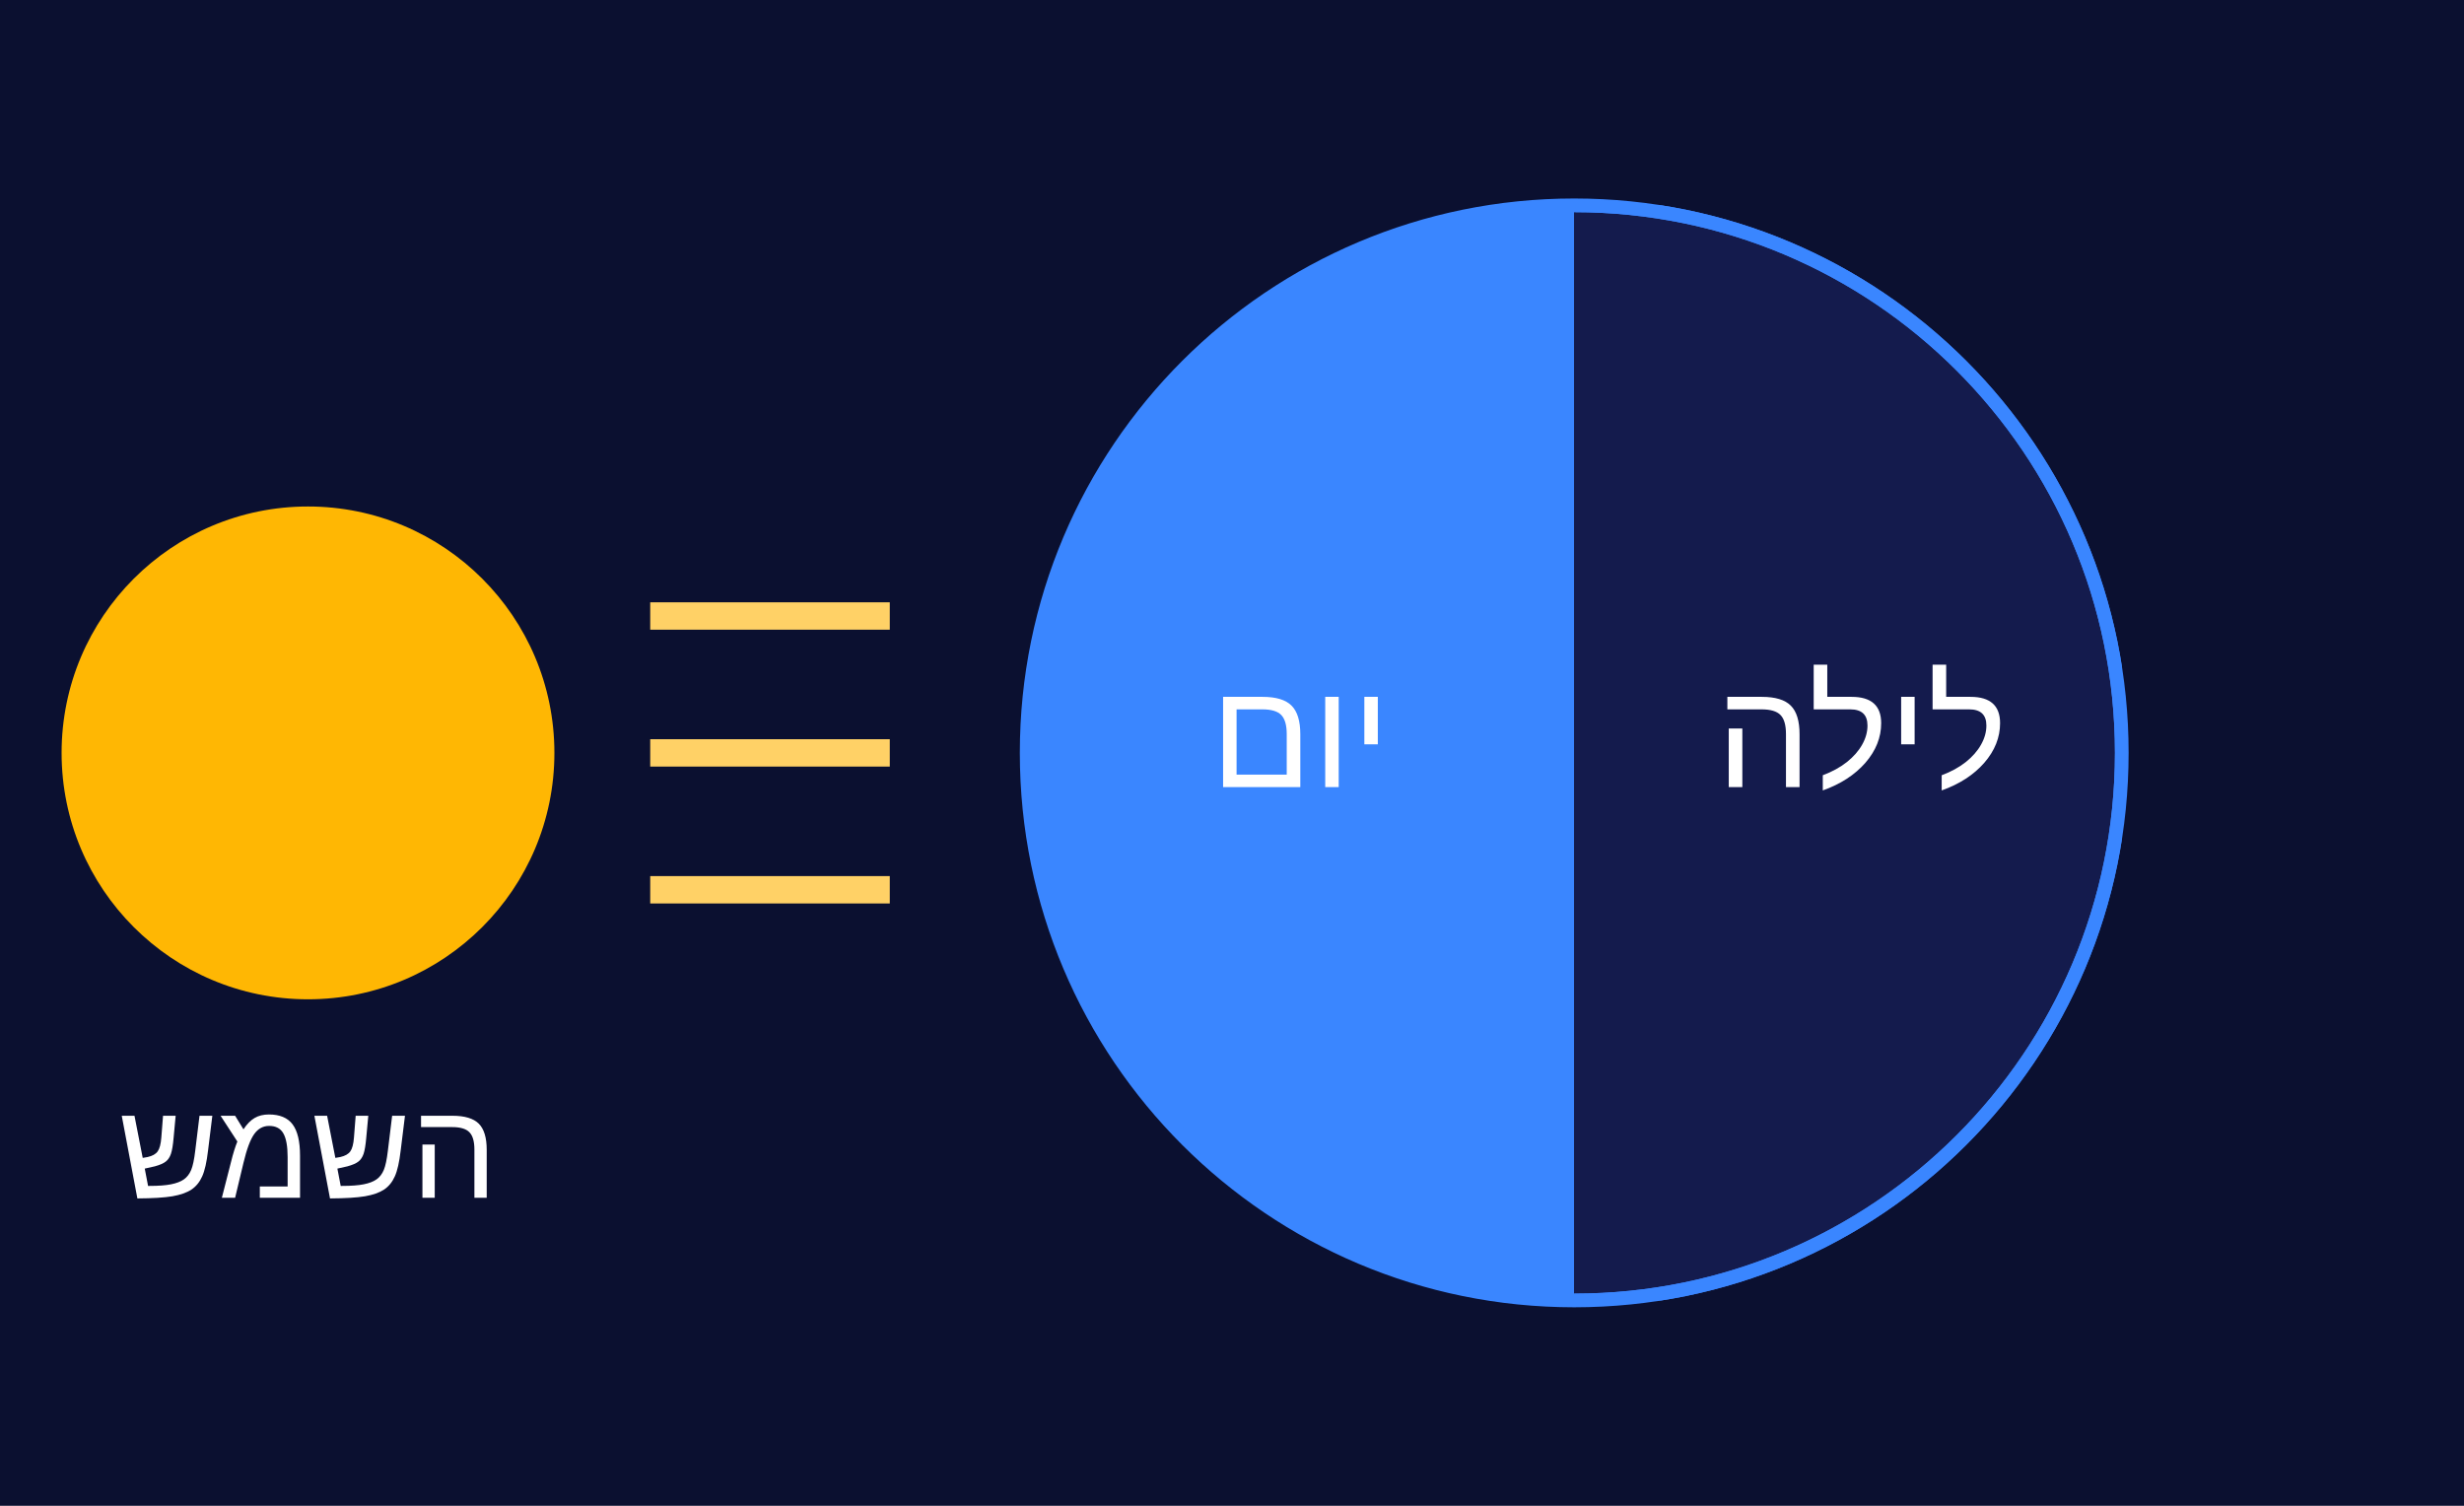
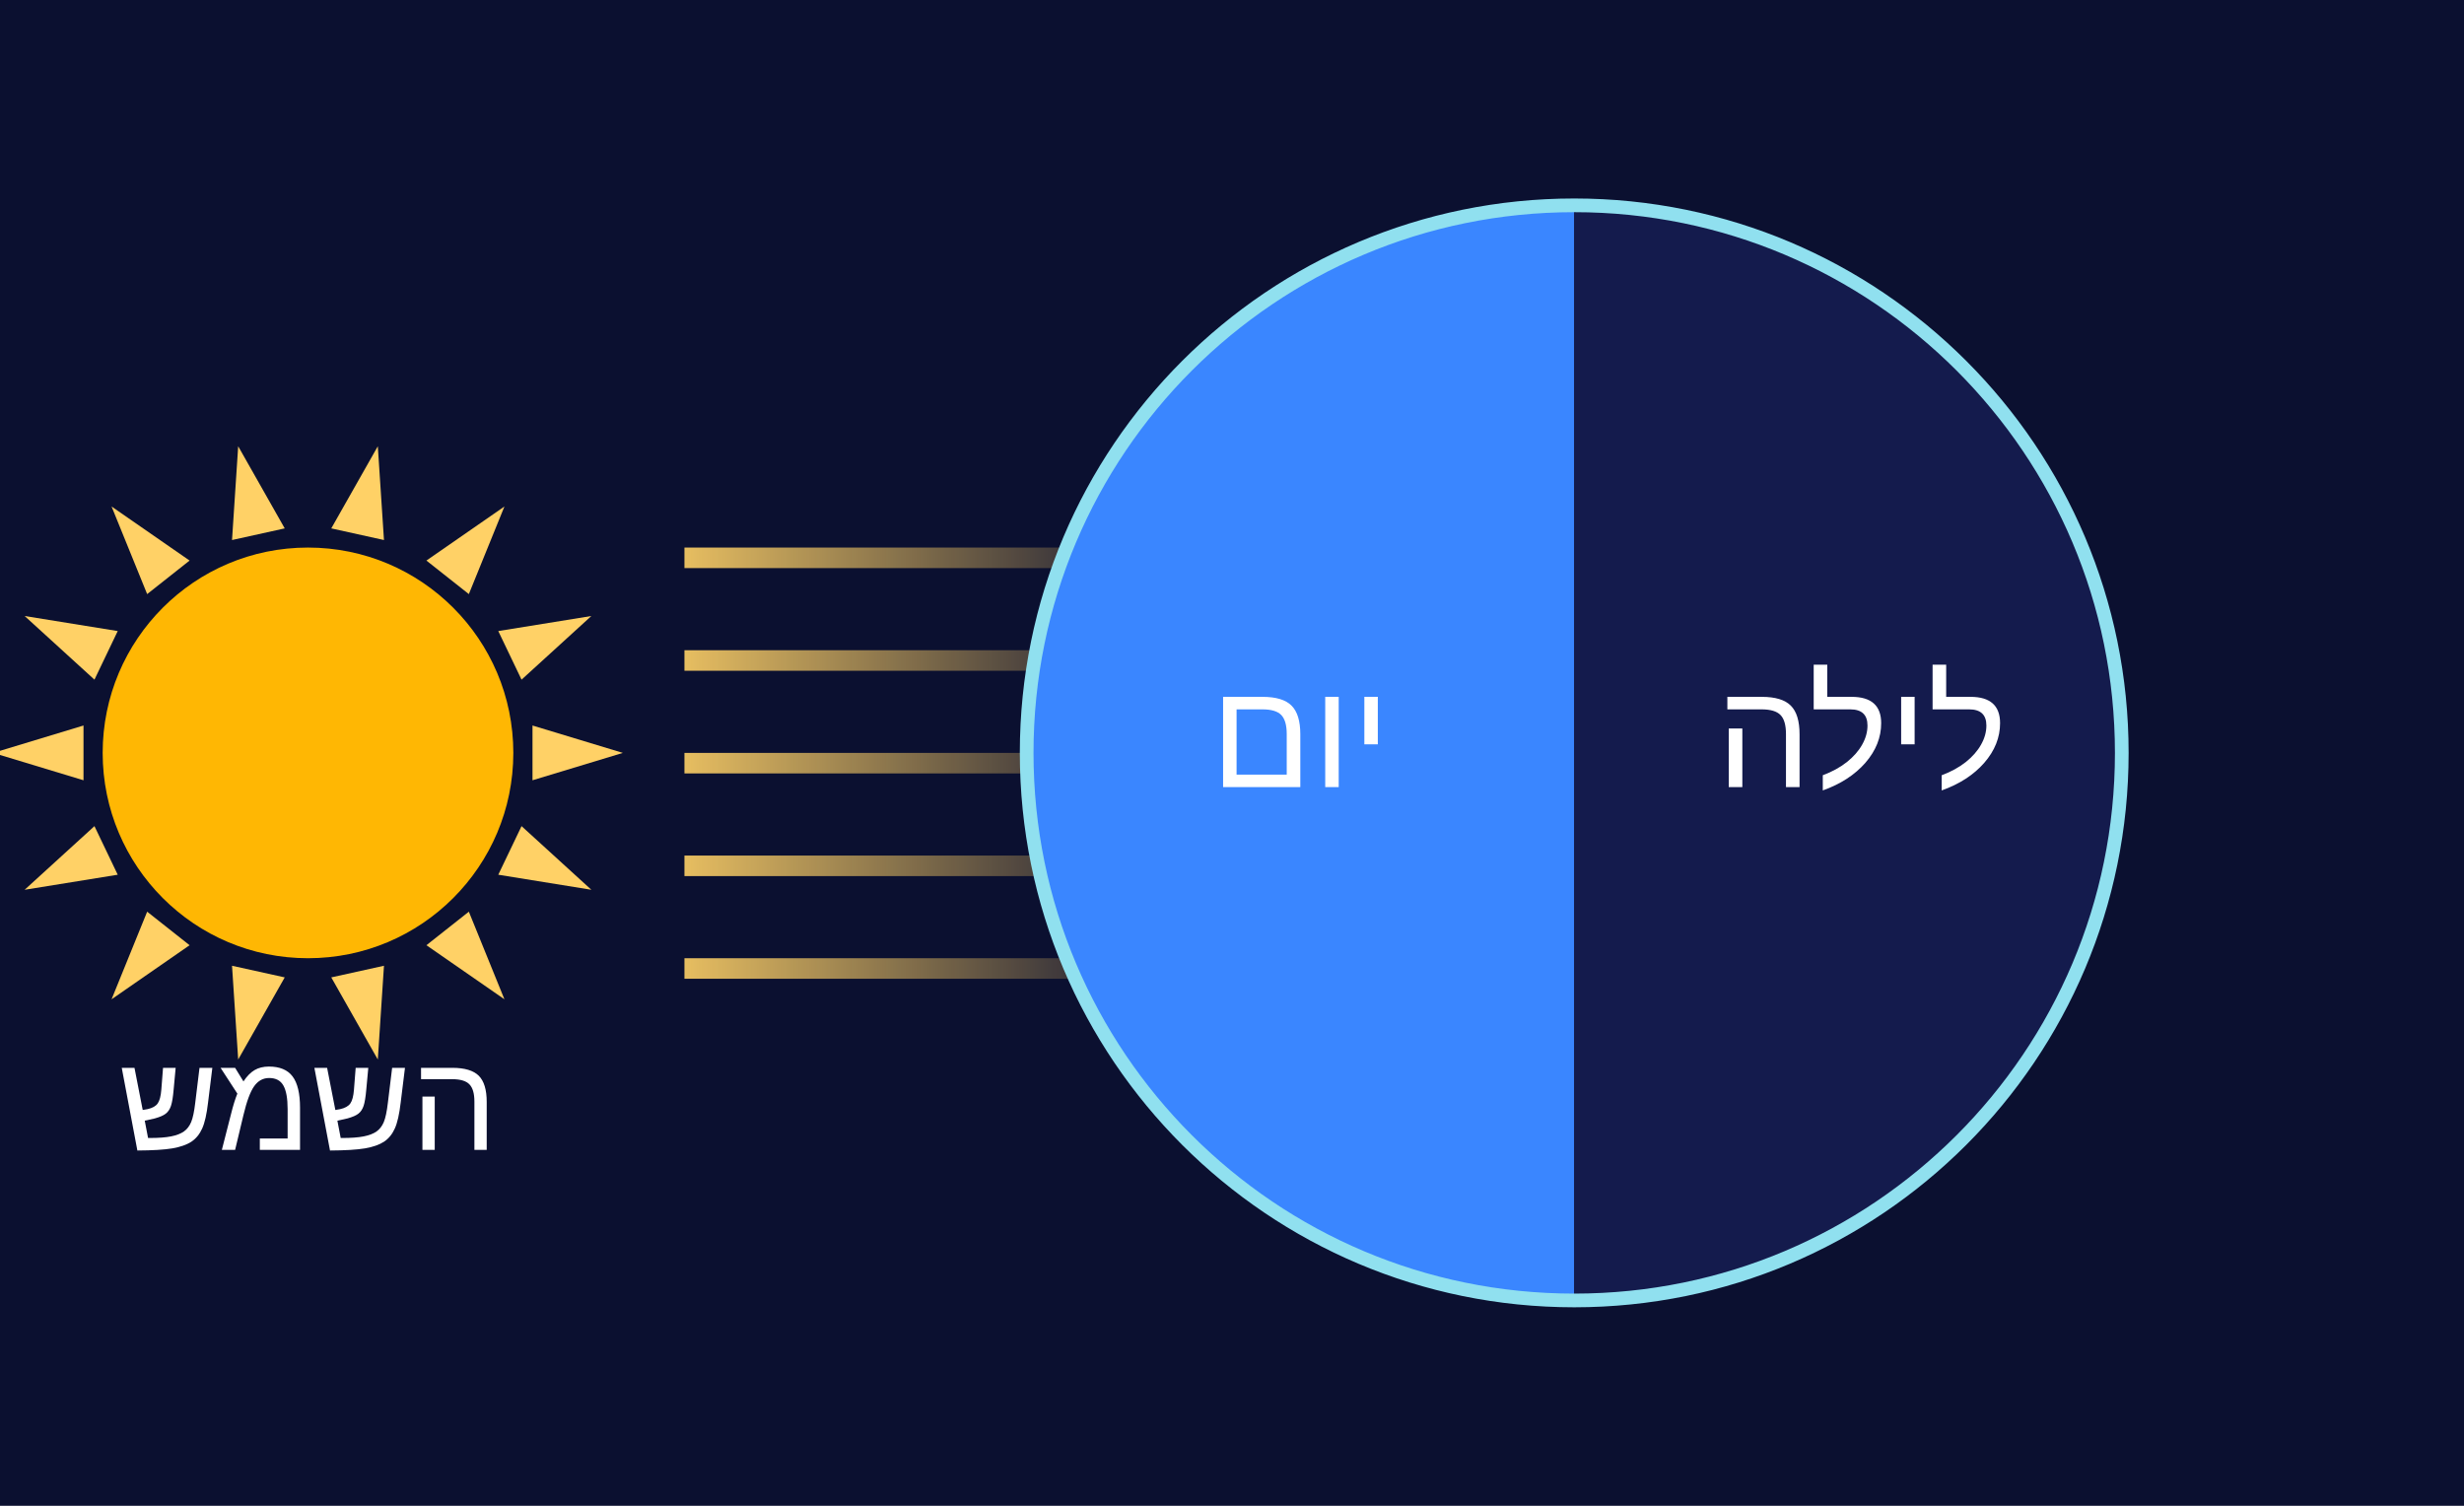
<svg xmlns="http://www.w3.org/2000/svg" viewBox="0 0 360 220" width="360" height="220" role="img">
-   <rect width="360" height="220" fill="#0b1030" />
-   <circle cx="45" cy="110" r="36" fill="#ffb703" />
-   <g stroke="#ffd166" stroke-width="4">
-     <line x1="95" y1="90" x2="130" y2="90" />
-     <line x1="95" y1="110" x2="130" y2="110" />
-     <line x1="95" y1="130" x2="130" y2="130" />
-   </g>
  <defs>
+     <linearGradient id="beam" x1="0" x2="1" y1="0" y2="0">
+       <stop offset="0" stop-color="#ffd166" stop-opacity="0.9" />
+       <stop offset="1" stop-color="#ffd166" stop-opacity="0.15" />
+     </linearGradient>
    <clipPath id="L">
      <rect x="150" y="30" width="80" height="160" />
    </clipPath>
    <clipPath id="R">
      <rect x="230" y="30" width="80" height="160" />
    </clipPath>
  </defs>
+   <rect width="360" height="220" fill="#0b1030" />
+   <g fill="#ffd166">
+     <polygon points="77.8,106.0 91.0,110.0 77.8,114.0" />
+     <polygon points="76.2,120.7 86.4,130.0 72.8,127.8" />
+     <polygon points="68.5,133.2 73.7,146.0 62.3,138.1" />
+     <polygon points="56.1,141.1 55.2,154.8 48.4,142.8" />
+     <polygon points="41.6,142.8 34.8,154.8 33.9,141.1" />
+     <polygon points="27.7,138.1 16.3,146.0 21.5,133.2" />
+     <polygon points="17.2,127.8 3.6,130.0 13.8,120.7" />
+     <polygon points="12.2,114.0 -1.0,110.0 12.2,106.0" />
+     <polygon points="13.8,99.3 3.6,90.0 17.2,92.2" />
+     <polygon points="21.5,86.8 16.3,74.0 27.7,81.9" />
+     <polygon points="33.9,78.9 34.8,65.2 41.6,77.2" />
+     <polygon points="48.4,77.2 55.2,65.2 56.1,78.9" />
+     <polygon points="62.3,81.9 73.7,74.0 68.5,86.8" />
+     <polygon points="72.8,92.2 86.4,90.0 76.2,99.3" />
+   </g>
+   <circle cx="45" cy="110" r="30" fill="#ffb703" />
+   <rect x="100" y="80" width="60" height="3" fill="url(#beam)" />
+   <rect x="100" y="95" width="60" height="3" fill="url(#beam)" />
+   <rect x="100" y="110" width="60" height="3" fill="url(#beam)" />
+   <rect x="100" y="125" width="60" height="3" fill="url(#beam)" />
+   <rect x="100" y="140" width="60" height="3" fill="url(#beam)" />
  <circle cx="230" cy="110" r="80" fill="#3a86ff" clip-path="url(#L)" />
-   <circle cx="230" cy="110" r="80" fill="#141b4d" stroke="#3a86ff" stroke-width="2" clip-path="url(#R)" />
-   <circle cx="230" cy="110" r="80" fill="none" stroke="#3a86ff" stroke-width="2" />
+   <circle cx="230" cy="110" r="80" fill="#141b4d" clip-path="url(#R)" />
+   <circle cx="230" cy="110" r="80" fill="none" stroke="#90e0ef" stroke-width="2" />
  <text x="190" y="115" text-anchor="middle" direction="rtl" font-family="Arial,sans-serif" font-size="22" fill="#ffffff">יום</text>
  <text x="272" y="115" text-anchor="middle" direction="rtl" font-family="Arial,sans-serif" font-size="22" fill="#ffffff">לילה</text>
-   <text x="45" y="175" text-anchor="middle" direction="rtl" font-family="Arial,sans-serif" font-size="20" fill="#ffffff">השמש</text>
+   <text x="45" y="168" text-anchor="middle" direction="rtl" font-family="Arial,sans-serif" font-size="20" fill="#ffffff">השמש</text>
</svg>
